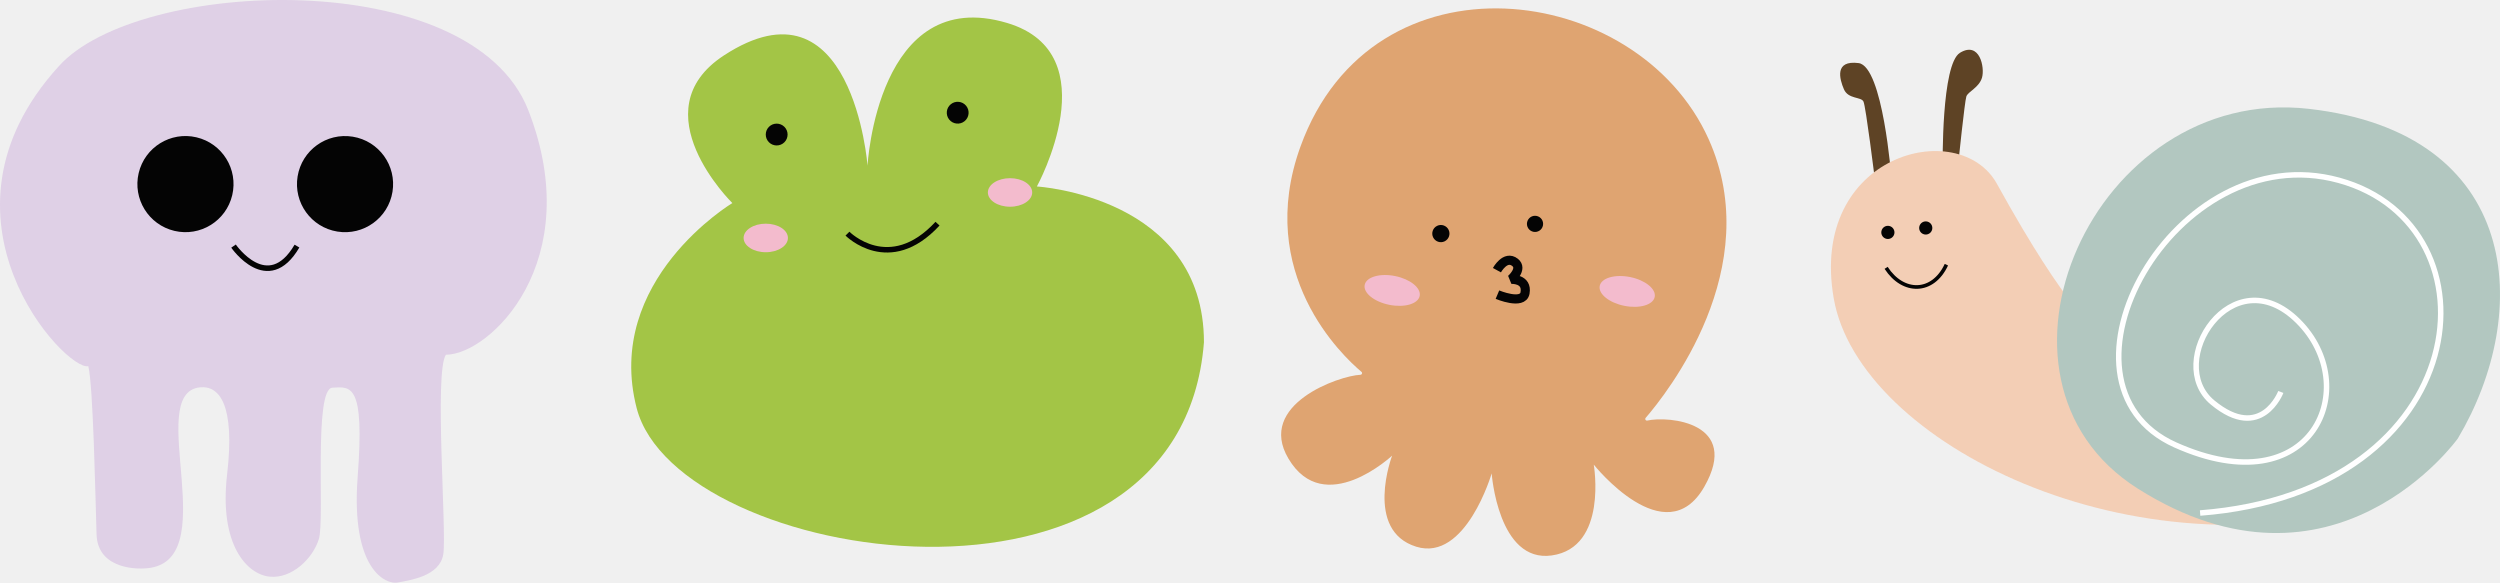
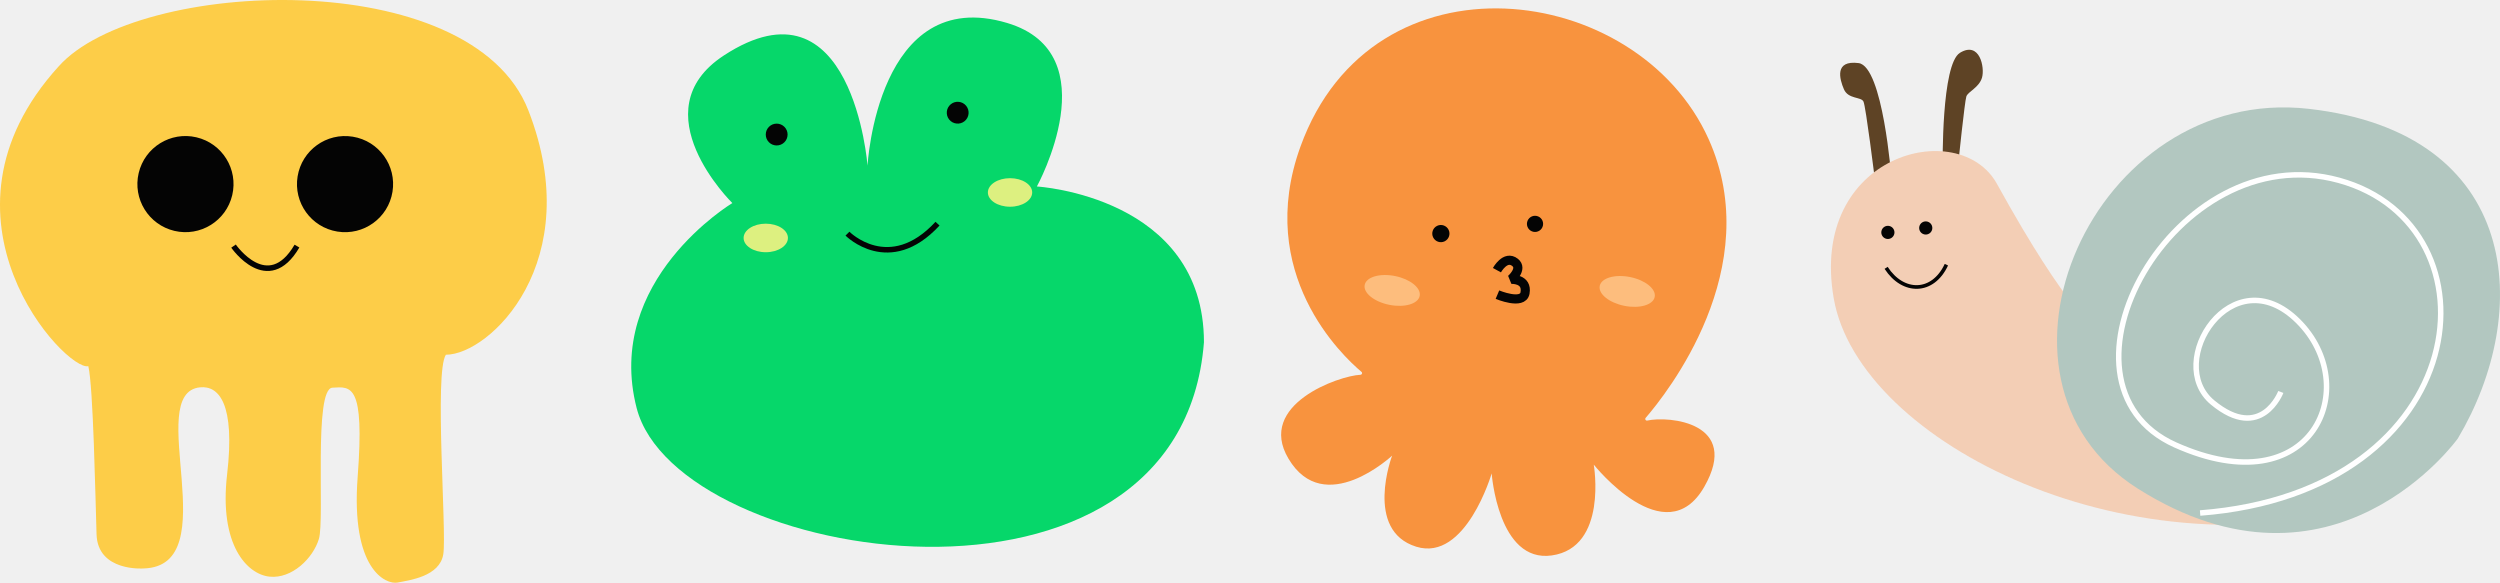
<svg xmlns="http://www.w3.org/2000/svg" viewBox="0 0 1674.3 390.31">
  <path d="M1301.07,110.52s-1-67.56,11.57-75.17c13.23-8,16.69,9.84,14.77,16.58S1318,61.32,1316.9,64.6s-5.38,44.54-5.38,44.54" fill="#5e4325" />
  <path d="M1266.73,119.43s-5.66-75.09-22-77.18-12.75,10.68-9.84,17.49S1246.4,64.68,1248,68s7.53,51.42,7.53,51.42" fill="#5e4325" />
  <path d="M1403.87,220.22s-17.89-9.08-66.48-97.09c-25.26-45.74-126.14-20-109.29,76.77s201.14,188.92,367.7,136.29C1505.15,280,1403.87,220.22,1403.87,220.22Z" fill="#f3ceb5" />
  <path d="M1646.06,293.66s-83.24,116.44-214.39,33.54c-116.15-73.42-29.79-270.64,114.48-254.32C1688.59,89,1696.48,208.93,1646.06,293.66Z" fill="#b2c7c0" />
  <path d="M1268.64,156.68a4.41,4.41,0,1,1-3.25-5.32A4.41,4.41,0,0,1,1268.64,156.68Z" fill="#040404" />
  <path d="M1294,153.71a4.41,4.41,0,1,1-3.26-5.32A4.41,4.41,0,0,1,1294,153.71Z" fill="#040404" />
  <path d="M1527.51,262.5s-13,34.06-45.67,7.07S1495,171.4,1539,215s10.24,124.34-82.1,83-.7-207.59,109.56-177.23,91.87,208.52-93,222.81" fill="none" stroke="#fff" stroke-miterlimit="10" stroke-width="3.68" />
  <path d="M1263.17,179.38c11.34,17.49,31.32,17.38,40.36-2.11" fill="none" stroke="#040404" stroke-miterlimit="10" stroke-width="2.45" />
-   <path d="M490.47,136s-86.23,51.65-64.08,137.34c27.14,105,364.17,157.35,379.92-44.09,0-97.81-111.9-104.36-111.9-104.36s48.9-89-19.91-109.51C587.6-10.56,581,110.89,581,110.89s-10-130-96.16-73.78C427.68,74.41,490.47,136,490.47,136Z" fill="#a3c546" />
+   <path d="M490.47,136s-86.23,51.65-64.08,137.34c27.14,105,364.17,157.35,379.92-44.09,0-97.81-111.9-104.36-111.9-104.36s48.9-89-19.91-109.51C587.6-10.56,581,110.89,581,110.89s-10-130-96.16-73.78C427.68,74.41,490.47,136,490.47,136Z" fill="#06d76a" />
  <circle cx="641.4" cy="75.5" r="7.31" transform="translate(95.05 419.88) rotate(-38.94)" fill="#040404" />
  <circle cx="520.16" cy="90.11" r="7.31" transform="translate(88.63 394.2) rotate(-45)" fill="#040404" />
-   <ellipse cx="676.44" cy="128.89" rx="14.84" ry="9.56" fill="#f3bbcd" />
-   <ellipse cx="512.85" cy="159.36" rx="14.84" ry="9.56" fill="#f3bbcd" />
+   <ellipse cx="676.44" cy="128.89" rx="14.84" ry="9.56" fill="#ddf080" />
+   <ellipse cx="512.85" cy="159.36" rx="14.84" ry="9.56" fill="#ddf080" />
  <path d="M567.56,156.48s28,28.29,60.31-6.68" fill="none" stroke="#040404" stroke-miterlimit="10" stroke-width="3.68" />
-   <path d="M911.77,249a1.12,1.12,0,0,1-.67,2c-14.18.59-69.74,19.92-48.2,56.15,24,40.43,69.43-2,69.43-2s-18.94,50.13,16.2,61C981.66,376.41,999,317.05,999,317.05s4.31,60.07,40.26,54.94c37.74-5.38,28.11-60.82,28.11-60.82s48,60.27,74,14.88c24.7-43.15-23.84-47.61-38.15-44.39a1.11,1.11,0,0,1-1.08-1.81c13.76-15.9,81.15-100.27,42.07-186.88-47.73-105.76-224.9-128.62-273.29,5.27C840.23,183.07,899.06,238.33,911.77,249Z" fill="#dfa471" />
+   <path d="M911.77,249a1.12,1.12,0,0,1-.67,2c-14.18.59-69.74,19.92-48.2,56.15,24,40.43,69.43-2,69.43-2s-18.94,50.13,16.2,61C981.66,376.41,999,317.05,999,317.05s4.31,60.07,40.26,54.94c37.74-5.38,28.11-60.82,28.11-60.82s48,60.27,74,14.88c24.7-43.15-23.84-47.61-38.15-44.39a1.11,1.11,0,0,1-1.08-1.81c13.76-15.9,81.15-100.27,42.07-186.88-47.73-105.76-224.9-128.62-273.29,5.27C840.23,183.07,899.06,238.33,911.77,249Z" fill="#f8933e" />
  <circle cx="965" cy="156.5" r="5.76" transform="translate(27.96 435.21) rotate(-25.78)" fill="#040404" />
  <path d="M1033.35,151a5.42,5.42,0,1,1-4.24-6.38A5.41,5.41,0,0,1,1033.35,151Z" fill="#040404" />
-   <ellipse cx="932.33" cy="194.49" rx="9.83" ry="18.78" transform="translate(557.9 1070.2) rotate(-78.63)" fill="#f3bbcd" />
-   <ellipse cx="1089.71" cy="195.16" rx="9.83" ry="18.78" transform="translate(683.62 1225.03) rotate(-78.63)" fill="#f3bbcd" />
+   <ellipse cx="932.33" cy="194.49" rx="9.83" ry="18.78" transform="translate(557.9 1070.2) rotate(-78.63)" fill="#fdbd7d" />
+   <ellipse cx="1089.71" cy="195.16" rx="9.83" ry="18.78" transform="translate(683.62 1225.03) rotate(-78.63)" fill="#fdbd7d" />
  <path d="M1002.52,180.94s5.63-10.32,12.1-5.24c5.51,4.33-2.61,11.36-2.61,11.36s11.07-.68,9.33,9.17c-1.46,8.26-18.48,1.1-18.48,1.1" fill="none" stroke="#040404" stroke-linejoin="bevel" stroke-width="6.13" />
-   <path d="M96.17,380.71s-30.72,2.37-31.51-22.84S62.46,259,59.15,245.22C44.5,249.11-53.13,146,39.31,44.43,92-14.67,315.76-24.17,353.9,74.05,393.2,175.22,328,237.57,298.61,237.57c-7.87,11.82.64,118.59-1.72,133.56s-22.69,17.46-30.57,19-31.51-8.67-26.78-70.9-4.35-60.37-16.95-59.58-5.09,88.09-9,101.2-18.14,26.91-33.1,25.34S146.58,365,152.1,317.69,146.59,258.17,134,259.4C95.6,263.14,152.1,379.14,96.17,380.71Z" fill="#dfd0e6" />
+   <path d="M96.17,380.71s-30.72,2.37-31.51-22.84S62.46,259,59.15,245.22C44.5,249.11-53.13,146,39.31,44.43,92-14.67,315.76-24.17,353.9,74.05,393.2,175.22,328,237.57,298.61,237.57c-7.87,11.82.64,118.59-1.72,133.56s-22.69,17.46-30.57,19-31.51-8.67-26.78-70.9-4.35-60.37-16.95-59.58-5.09,88.09-9,101.2-18.14,26.91-33.1,25.34S146.58,365,152.1,317.69,146.59,258.17,134,259.4C95.6,263.14,152.1,379.14,96.17,380.71Z" fill="#fdcd48" />
  <circle cx="124.21" cy="123.3" r="32.19" transform="translate(-24.33 215.86) rotate(-76.72)" fill="#040404" />
  <circle cx="231.07" cy="123.3" r="32.19" transform="translate(72.35 331.64) rotate(-80.78)" fill="#040404" />
  <path d="M156.4,164.81s23,33.35,42.48,0" fill="none" stroke="#040404" stroke-miterlimit="10" stroke-width="3.71" />
</svg>
